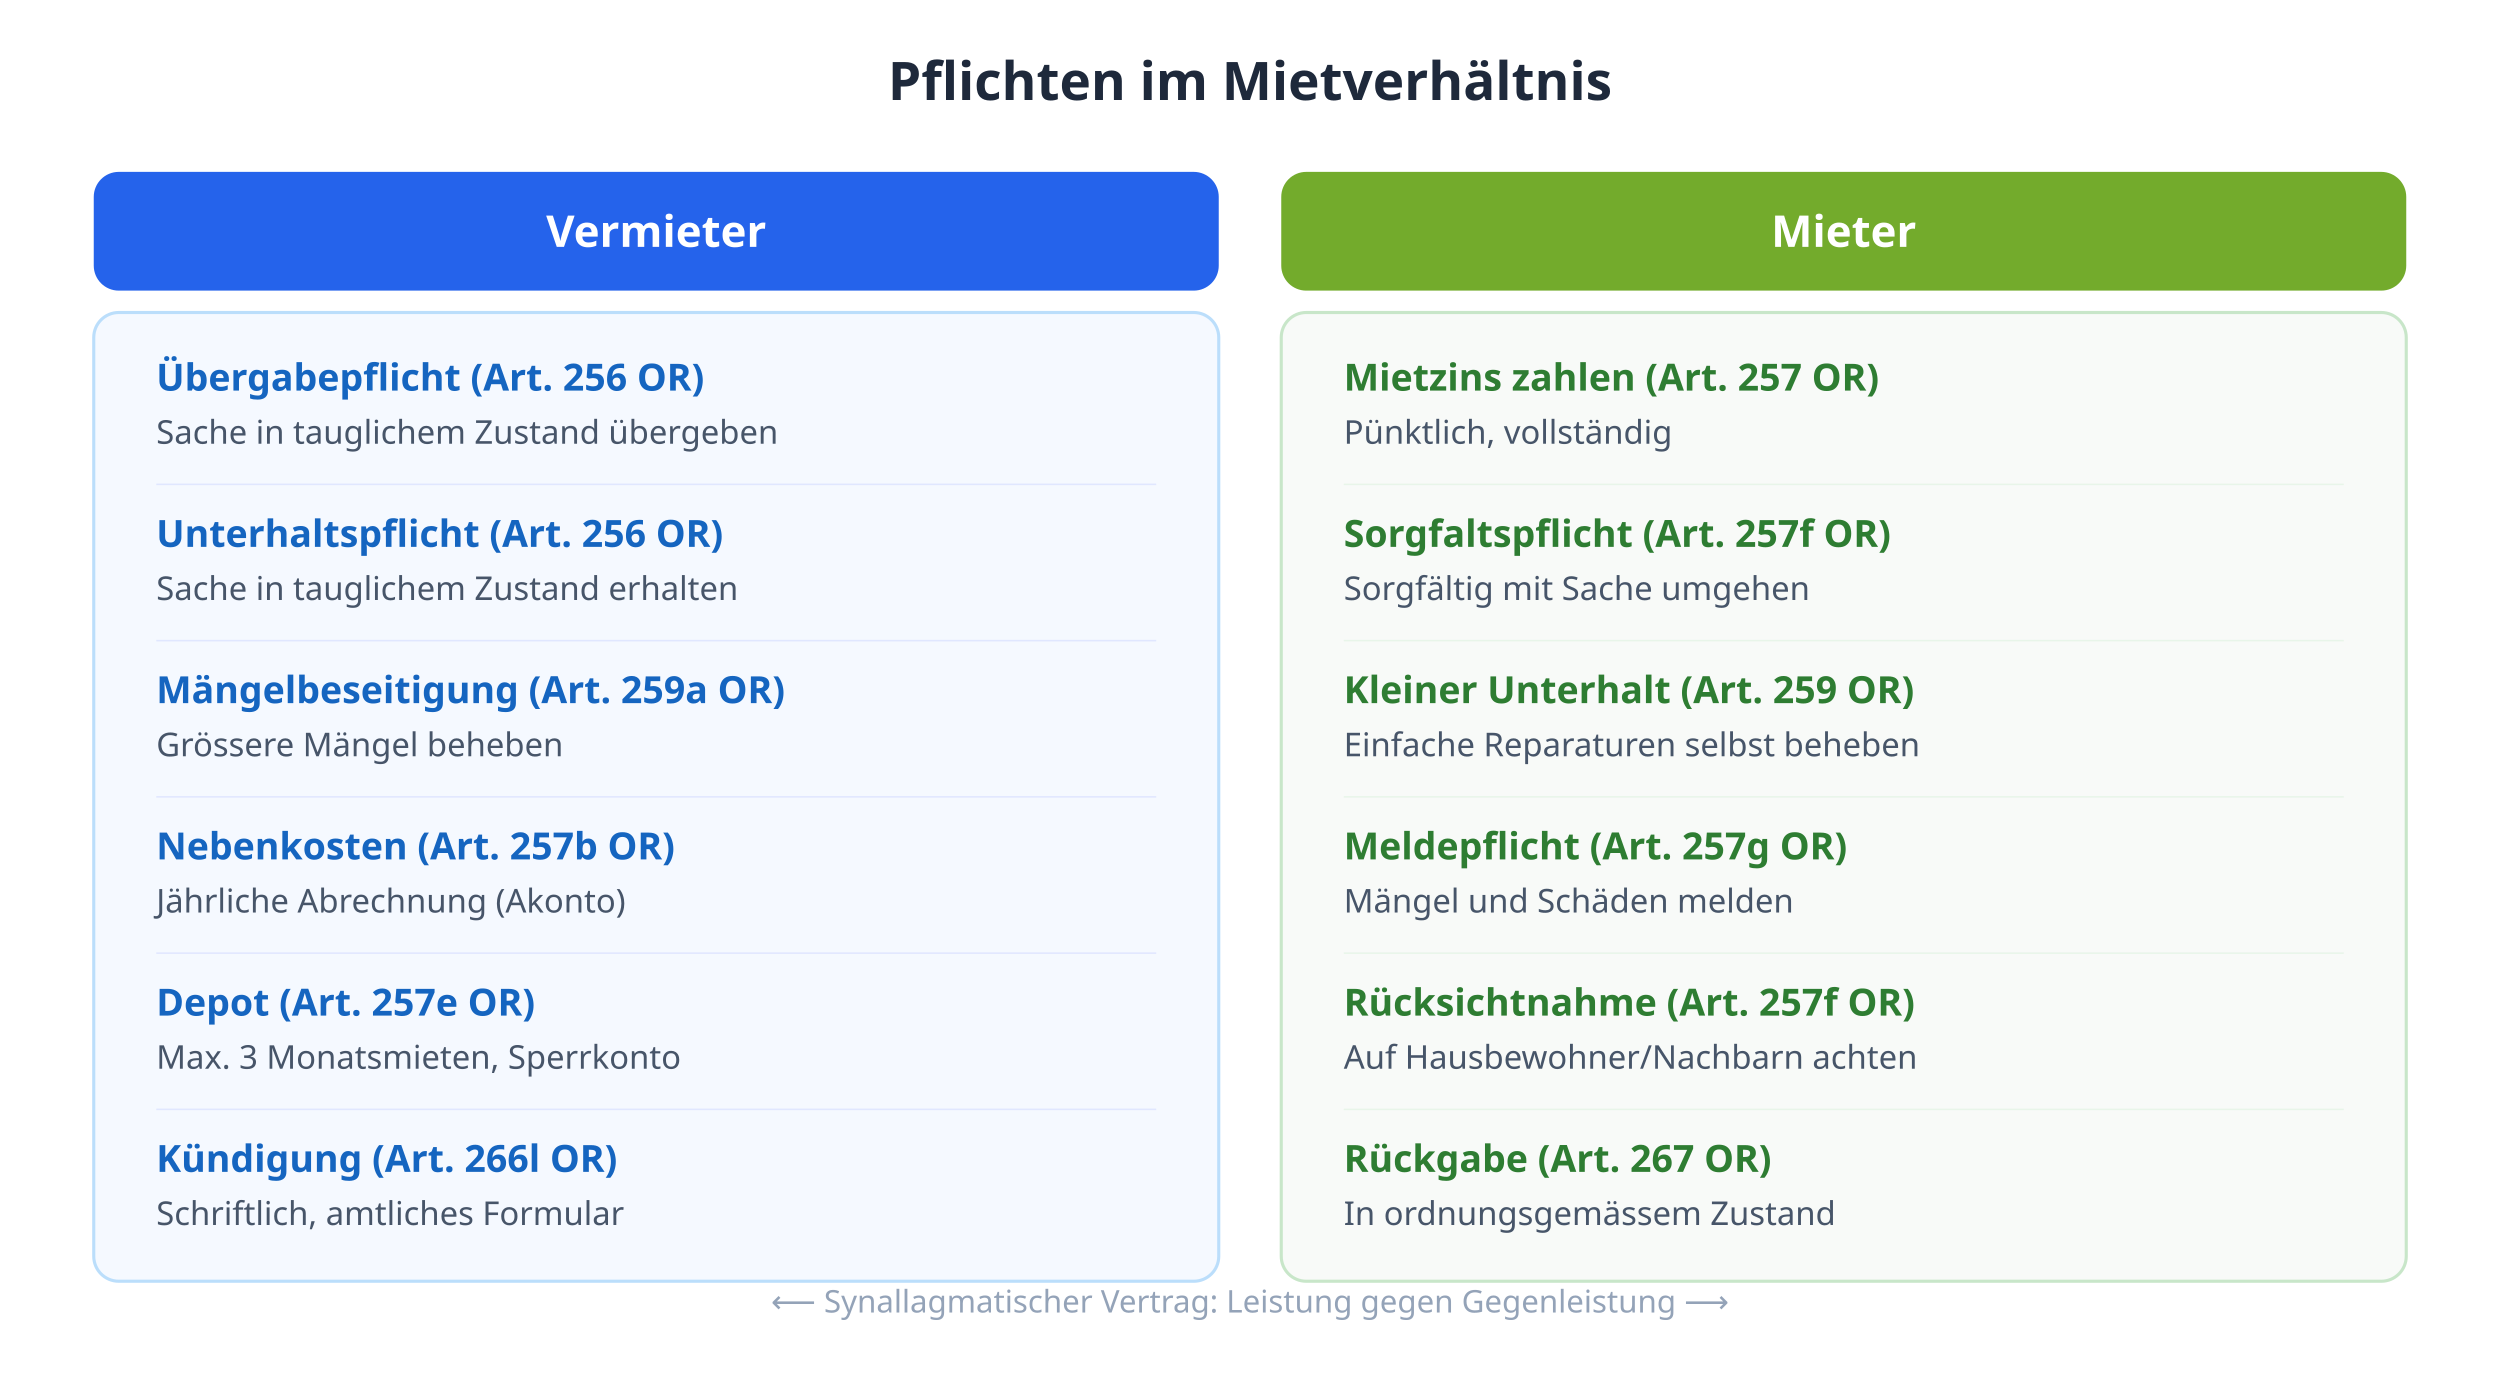
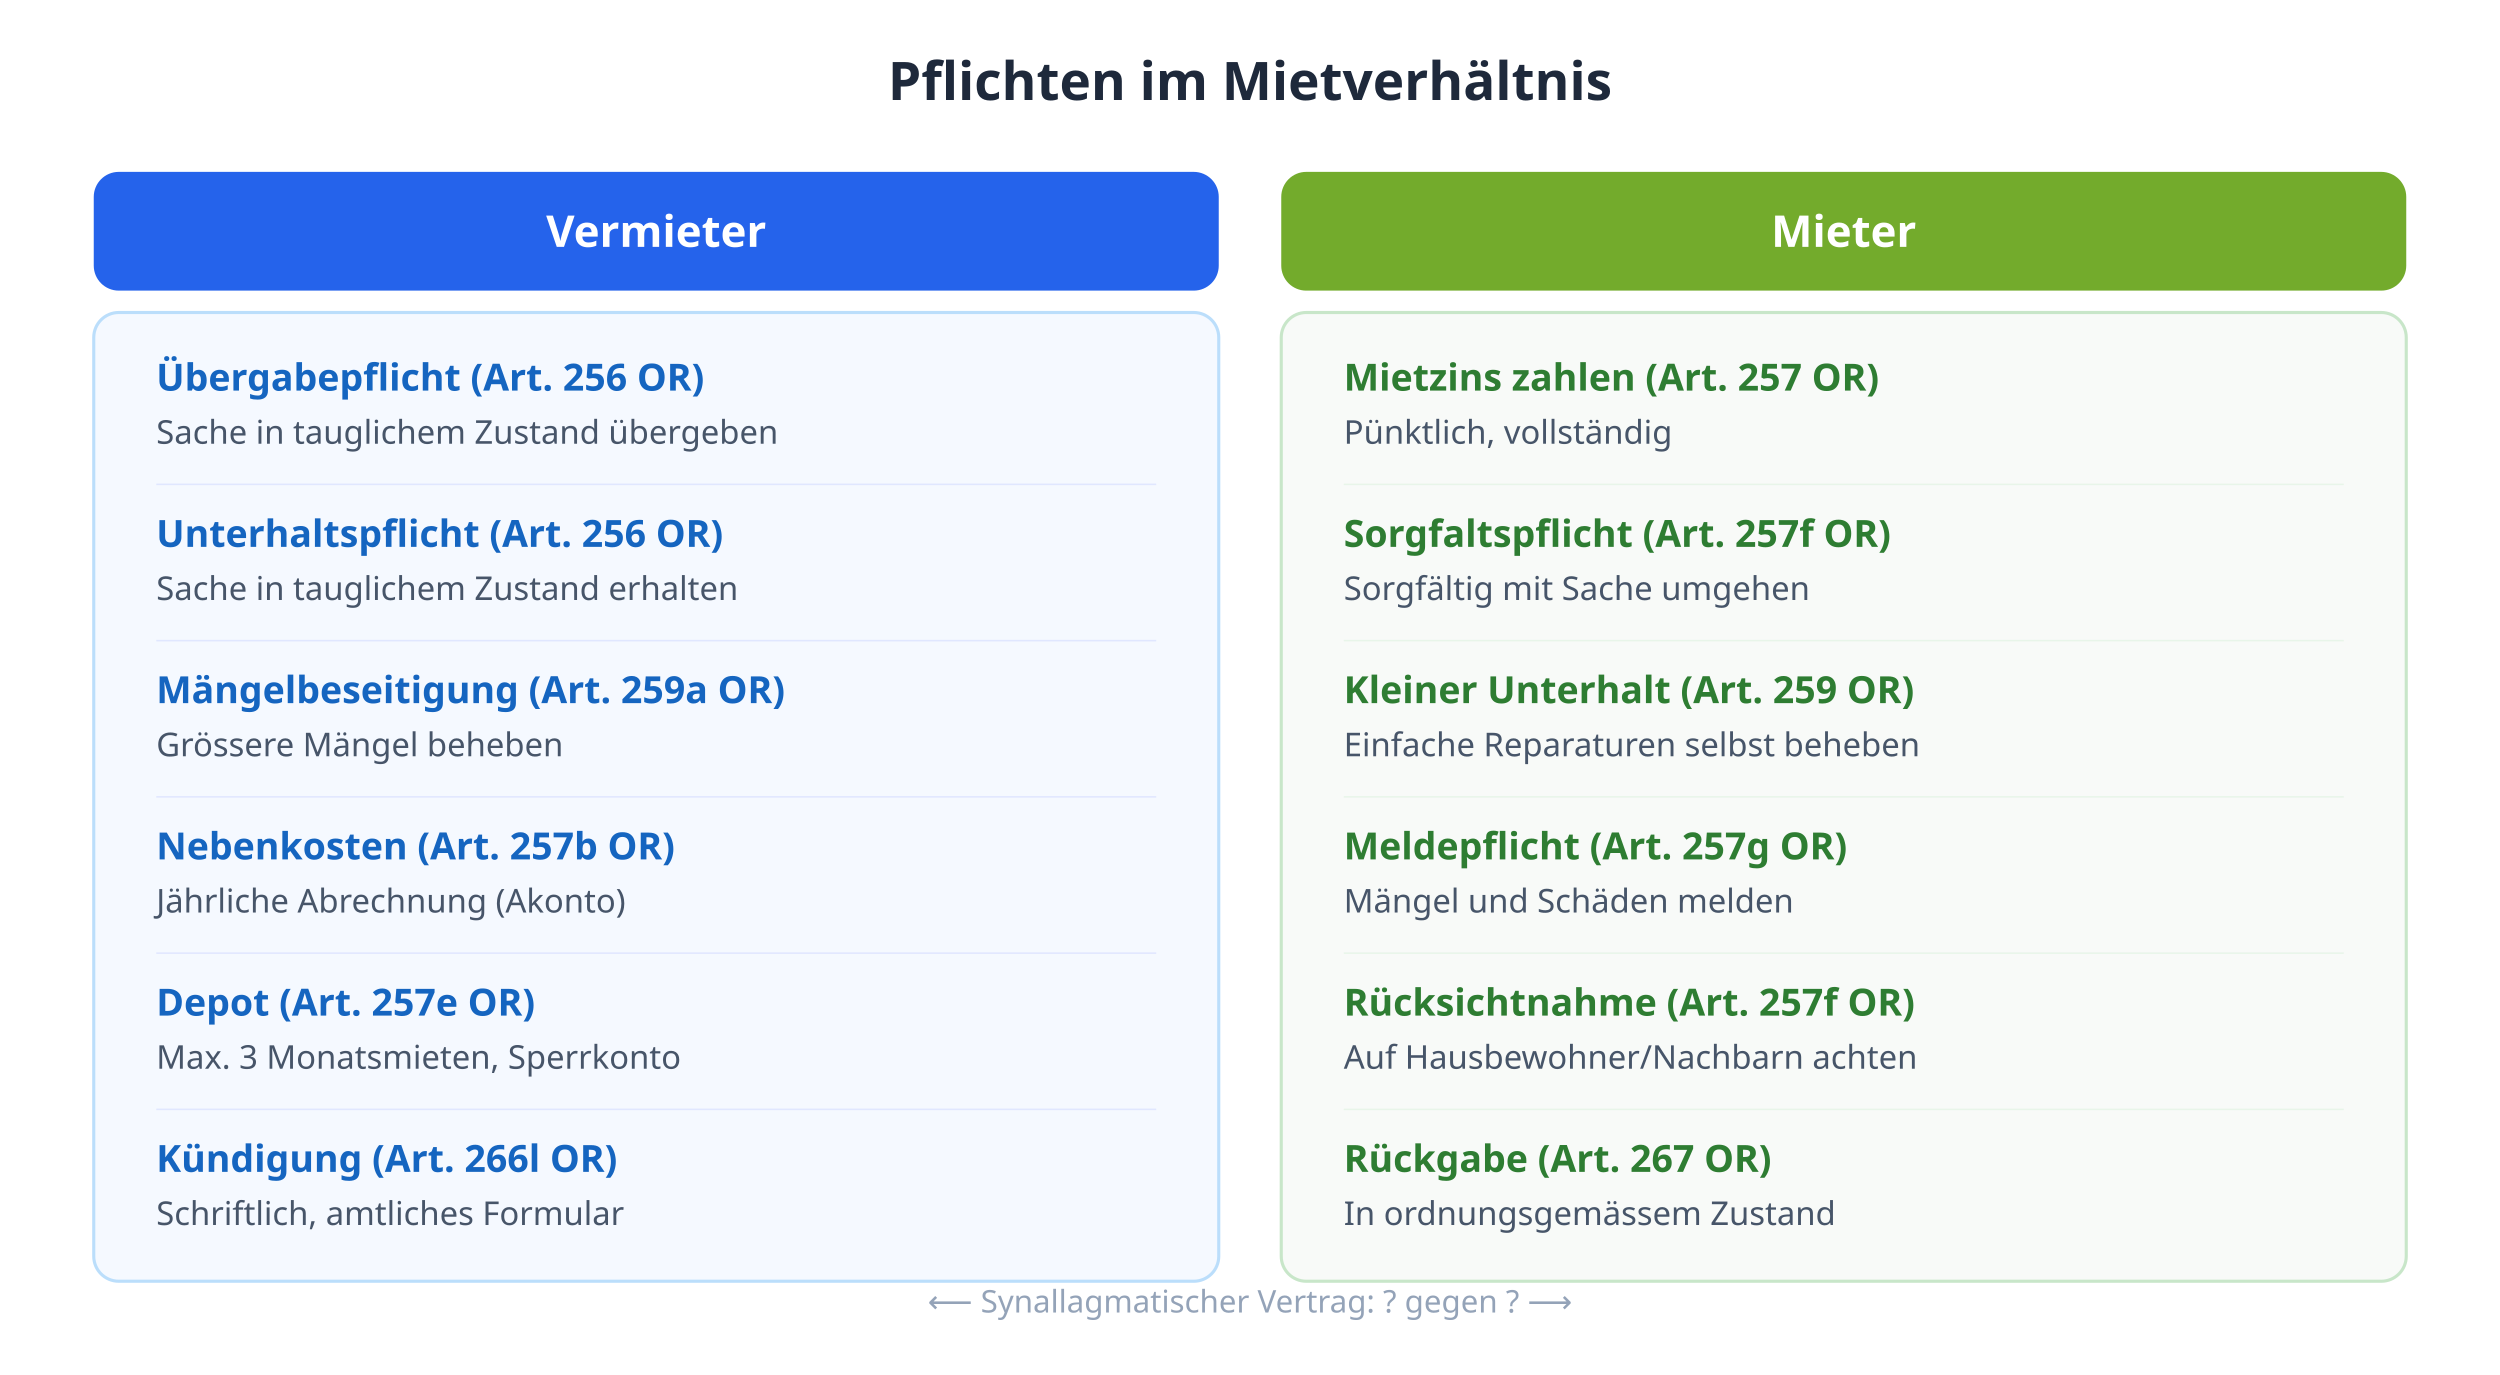
<svg xmlns="http://www.w3.org/2000/svg" viewBox="0 0 800 440" font-family="'DM Sans', system-ui, sans-serif">
  <rect width="800" height="440" fill="#ffffff" />
  <text x="400" y="32" text-anchor="middle" font-size="17" font-weight="700" fill="#1e293b">Pflichten im Mietverhältnis</text>
  <rect x="30" y="55" width="360" height="38" rx="8" fill="#2563eb" />
  <text x="210" y="79" text-anchor="middle" font-size="14" font-weight="600" fill="#ffffff">Vermieter</text>
  <rect x="30" y="100" width="360" height="310" rx="8" fill="#f5f9ff" stroke="#bbdefb" stroke-width="1" />
  <text x="50" y="125" font-size="12" font-weight="600" fill="#1565c0">Übergabepflicht (Art. 256 OR)</text>
  <text x="50" y="142" font-size="10.5" fill="#475569">Sache in tauglichem Zustand übergeben</text>
  <line x1="50" y1="155" x2="370" y2="155" stroke="#e0e7ff" stroke-width="0.5" />
  <text x="50" y="175" font-size="12" font-weight="600" fill="#1565c0">Unterhaltspflicht (Art. 256 OR)</text>
  <text x="50" y="192" font-size="10.5" fill="#475569">Sache in tauglichem Zustand erhalten</text>
  <line x1="50" y1="205" x2="370" y2="205" stroke="#e0e7ff" stroke-width="0.5" />
  <text x="50" y="225" font-size="12" font-weight="600" fill="#1565c0">Mängelbeseitigung (Art. 259a OR)</text>
  <text x="50" y="242" font-size="10.5" fill="#475569">Grössere Mängel beheben</text>
  <line x1="50" y1="255" x2="370" y2="255" stroke="#e0e7ff" stroke-width="0.5" />
  <text x="50" y="275" font-size="12" font-weight="600" fill="#1565c0">Nebenkosten (Art. 257b OR)</text>
  <text x="50" y="292" font-size="10.5" fill="#475569">Jährliche Abrechnung (Akonto)</text>
  <line x1="50" y1="305" x2="370" y2="305" stroke="#e0e7ff" stroke-width="0.5" />
  <text x="50" y="325" font-size="12" font-weight="600" fill="#1565c0">Depot (Art. 257e OR)</text>
  <text x="50" y="342" font-size="10.5" fill="#475569">Max. 3 Monatsmieten, Sperrkonto</text>
  <line x1="50" y1="355" x2="370" y2="355" stroke="#e0e7ff" stroke-width="0.5" />
  <text x="50" y="375" font-size="12" font-weight="600" fill="#1565c0">Kündigung (Art. 266l OR)</text>
  <text x="50" y="392" font-size="10.5" fill="#475569">Schriftlich, amtliches Formular</text>
  <rect x="410" y="55" width="360" height="38" rx="8" fill="#73ab2c" />
  <text x="590" y="79" text-anchor="middle" font-size="14" font-weight="600" fill="#ffffff">Mieter</text>
  <rect x="410" y="100" width="360" height="310" rx="8" fill="#f8faf8" stroke="#c8e6c9" stroke-width="1" />
  <text x="430" y="125" font-size="12" font-weight="600" fill="#2e7d32">Mietzins zahlen (Art. 257 OR)</text>
  <text x="430" y="142" font-size="10.5" fill="#475569">Pünktlich, vollständig</text>
  <line x1="430" y1="155" x2="750" y2="155" stroke="#e8f5e9" stroke-width="0.5" />
  <text x="430" y="175" font-size="12" font-weight="600" fill="#2e7d32">Sorgfaltspflicht (Art. 257f OR)</text>
  <text x="430" y="192" font-size="10.5" fill="#475569">Sorgfältig mit Sache umgehen</text>
  <line x1="430" y1="205" x2="750" y2="205" stroke="#e8f5e9" stroke-width="0.5" />
  <text x="430" y="225" font-size="12" font-weight="600" fill="#2e7d32">Kleiner Unterhalt (Art. 259 OR)</text>
  <text x="430" y="242" font-size="10.5" fill="#475569">Einfache Reparaturen selbst beheben</text>
  <line x1="430" y1="255" x2="750" y2="255" stroke="#e8f5e9" stroke-width="0.5" />
  <text x="430" y="275" font-size="12" font-weight="600" fill="#2e7d32">Meldepflicht (Art. 257g OR)</text>
  <text x="430" y="292" font-size="10.5" fill="#475569">Mängel und Schäden melden</text>
  <line x1="430" y1="305" x2="750" y2="305" stroke="#e8f5e9" stroke-width="0.5" />
  <text x="430" y="325" font-size="12" font-weight="600" fill="#2e7d32">Rücksichtnahme (Art. 257f OR)</text>
  <text x="430" y="342" font-size="10.5" fill="#475569">Auf Hausbewohner/Nachbarn achten</text>
  <line x1="430" y1="355" x2="750" y2="355" stroke="#e8f5e9" stroke-width="0.5" />
  <text x="430" y="375" font-size="12" font-weight="600" fill="#2e7d32">Rückgabe (Art. 267 OR)</text>
  <text x="430" y="392" font-size="10.5" fill="#475569">In ordnungsgemässem Zustand</text>
-   <text x="400" y="420" text-anchor="middle" font-size="10" fill="#94a3b8">⟵ Synallagmatischer Vertrag: Leistung gegen Gegenleistung ⟶</text>
+   <text x="400" y="420" text-anchor="middle" font-size="10" fill="#94a3b8">⟵ Synallagmatischer Vertrag: ? gegen ? ⟶</text>
</svg>
